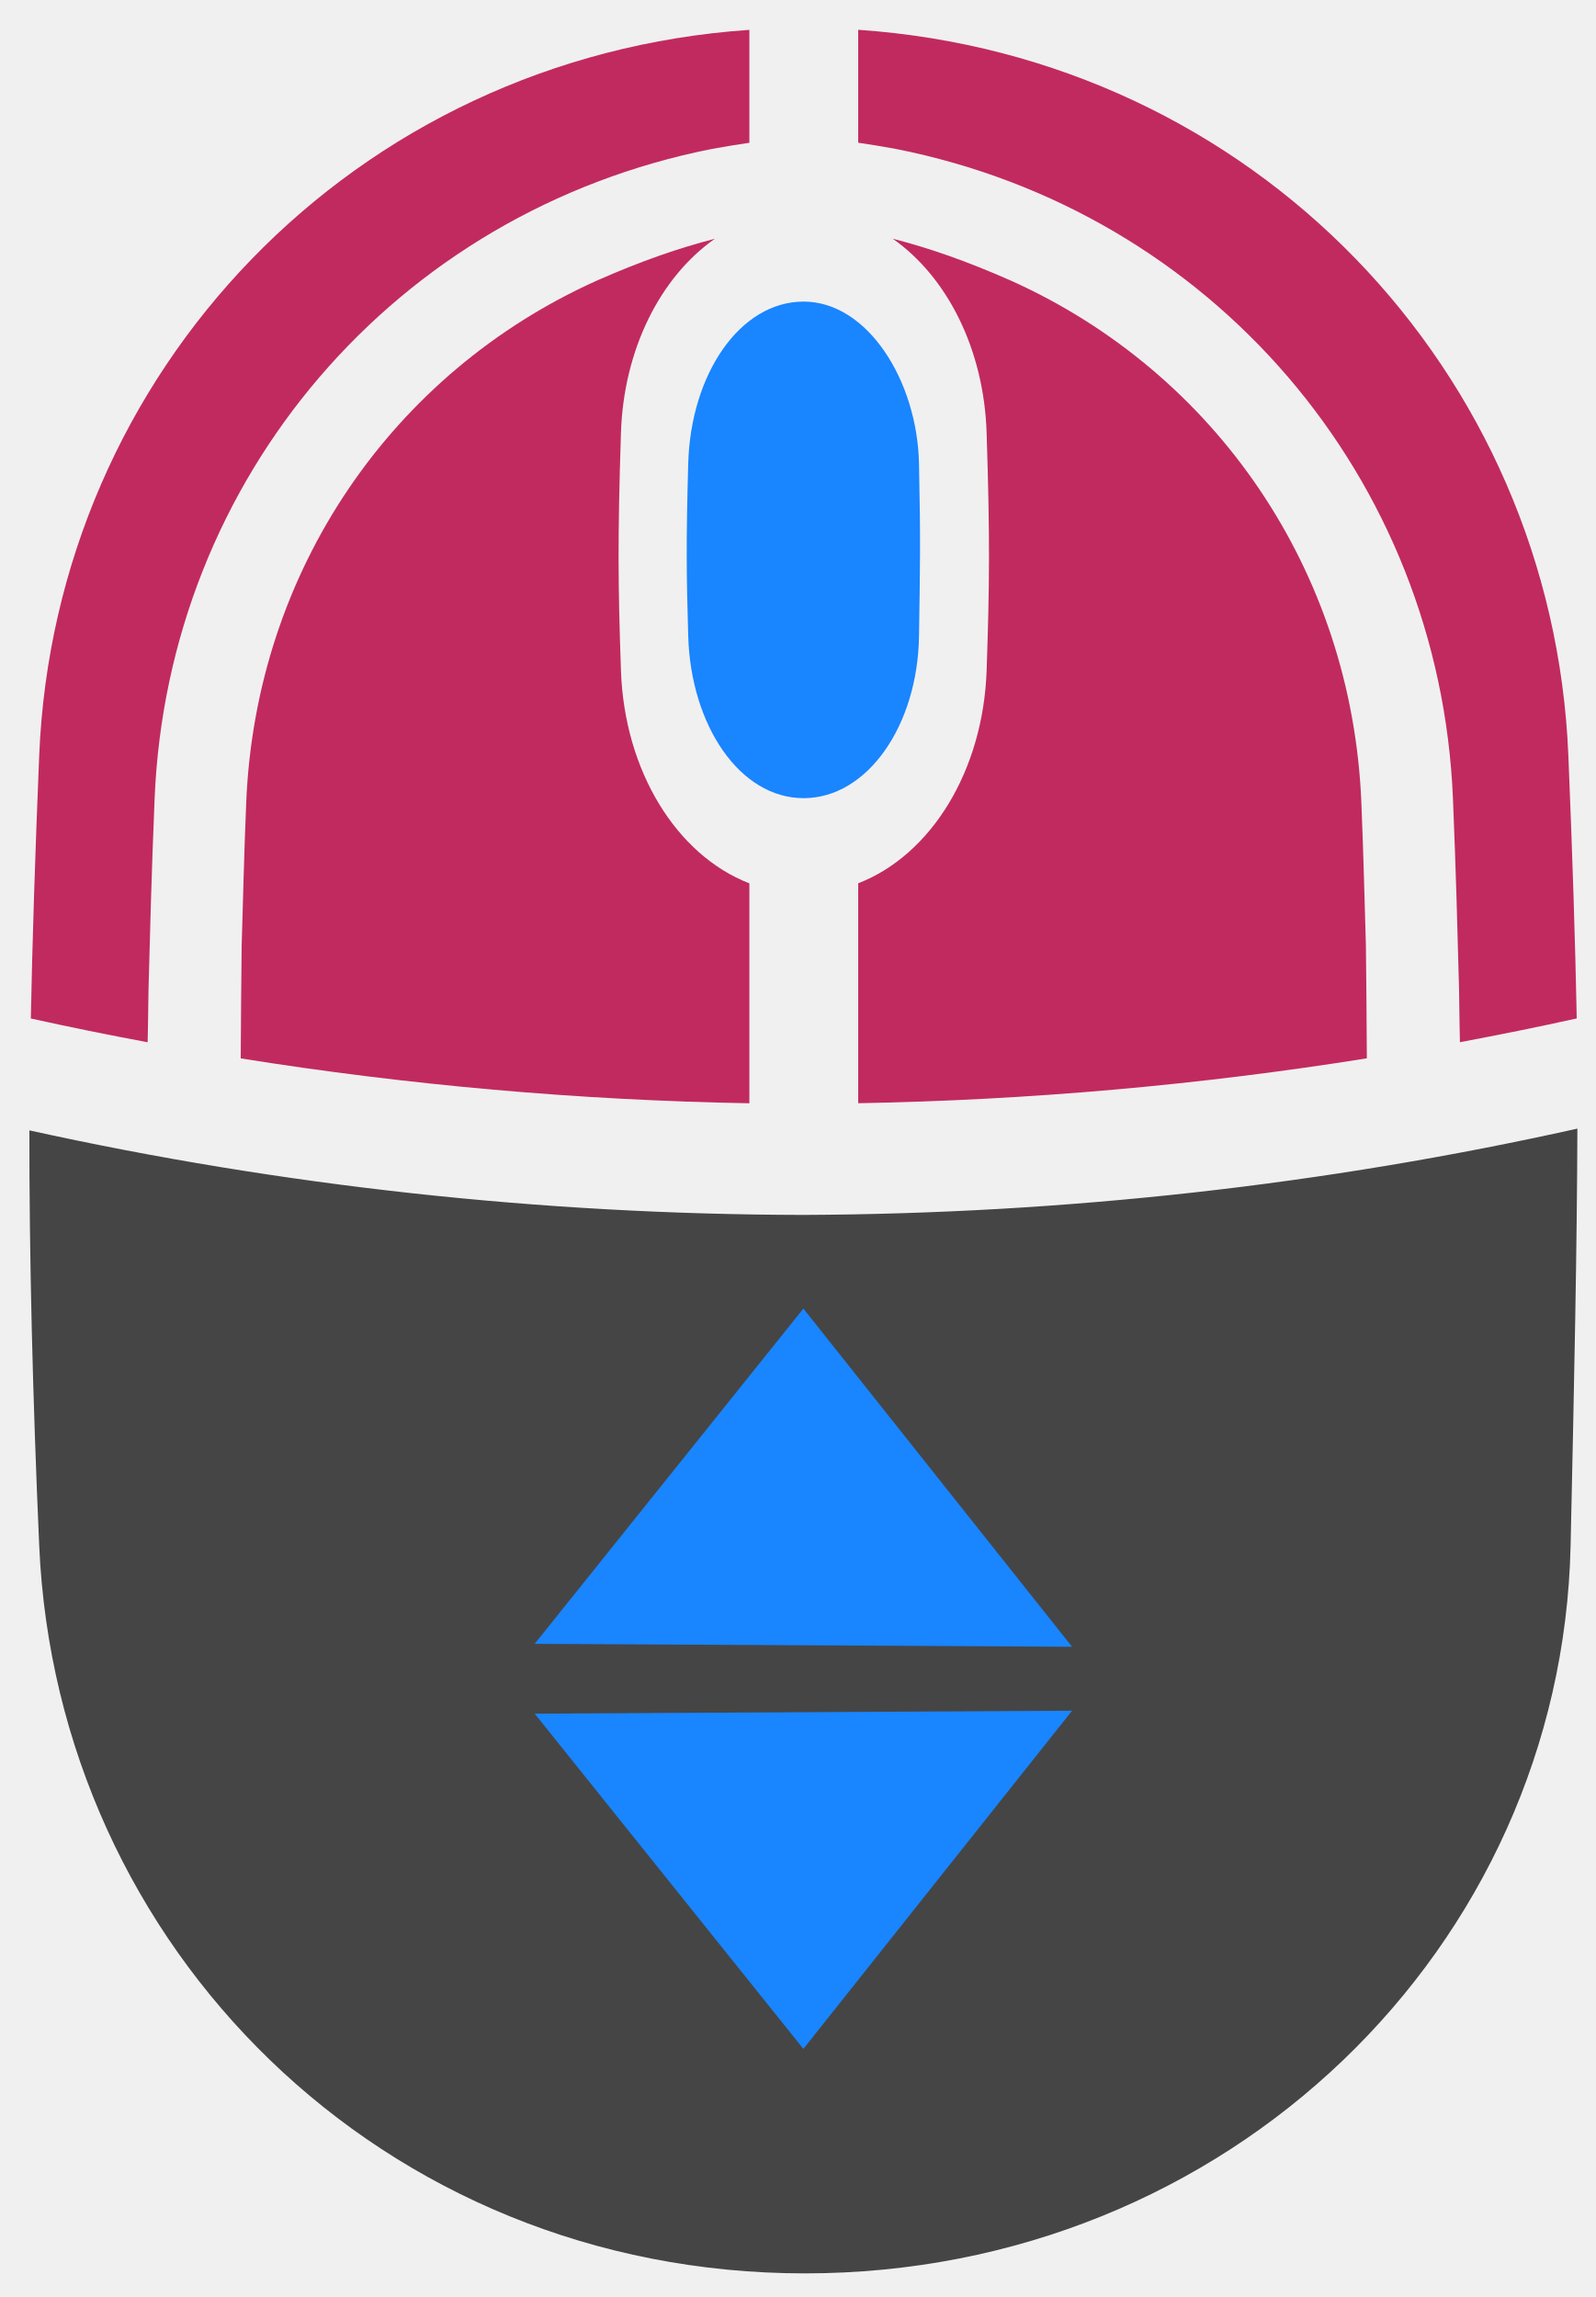
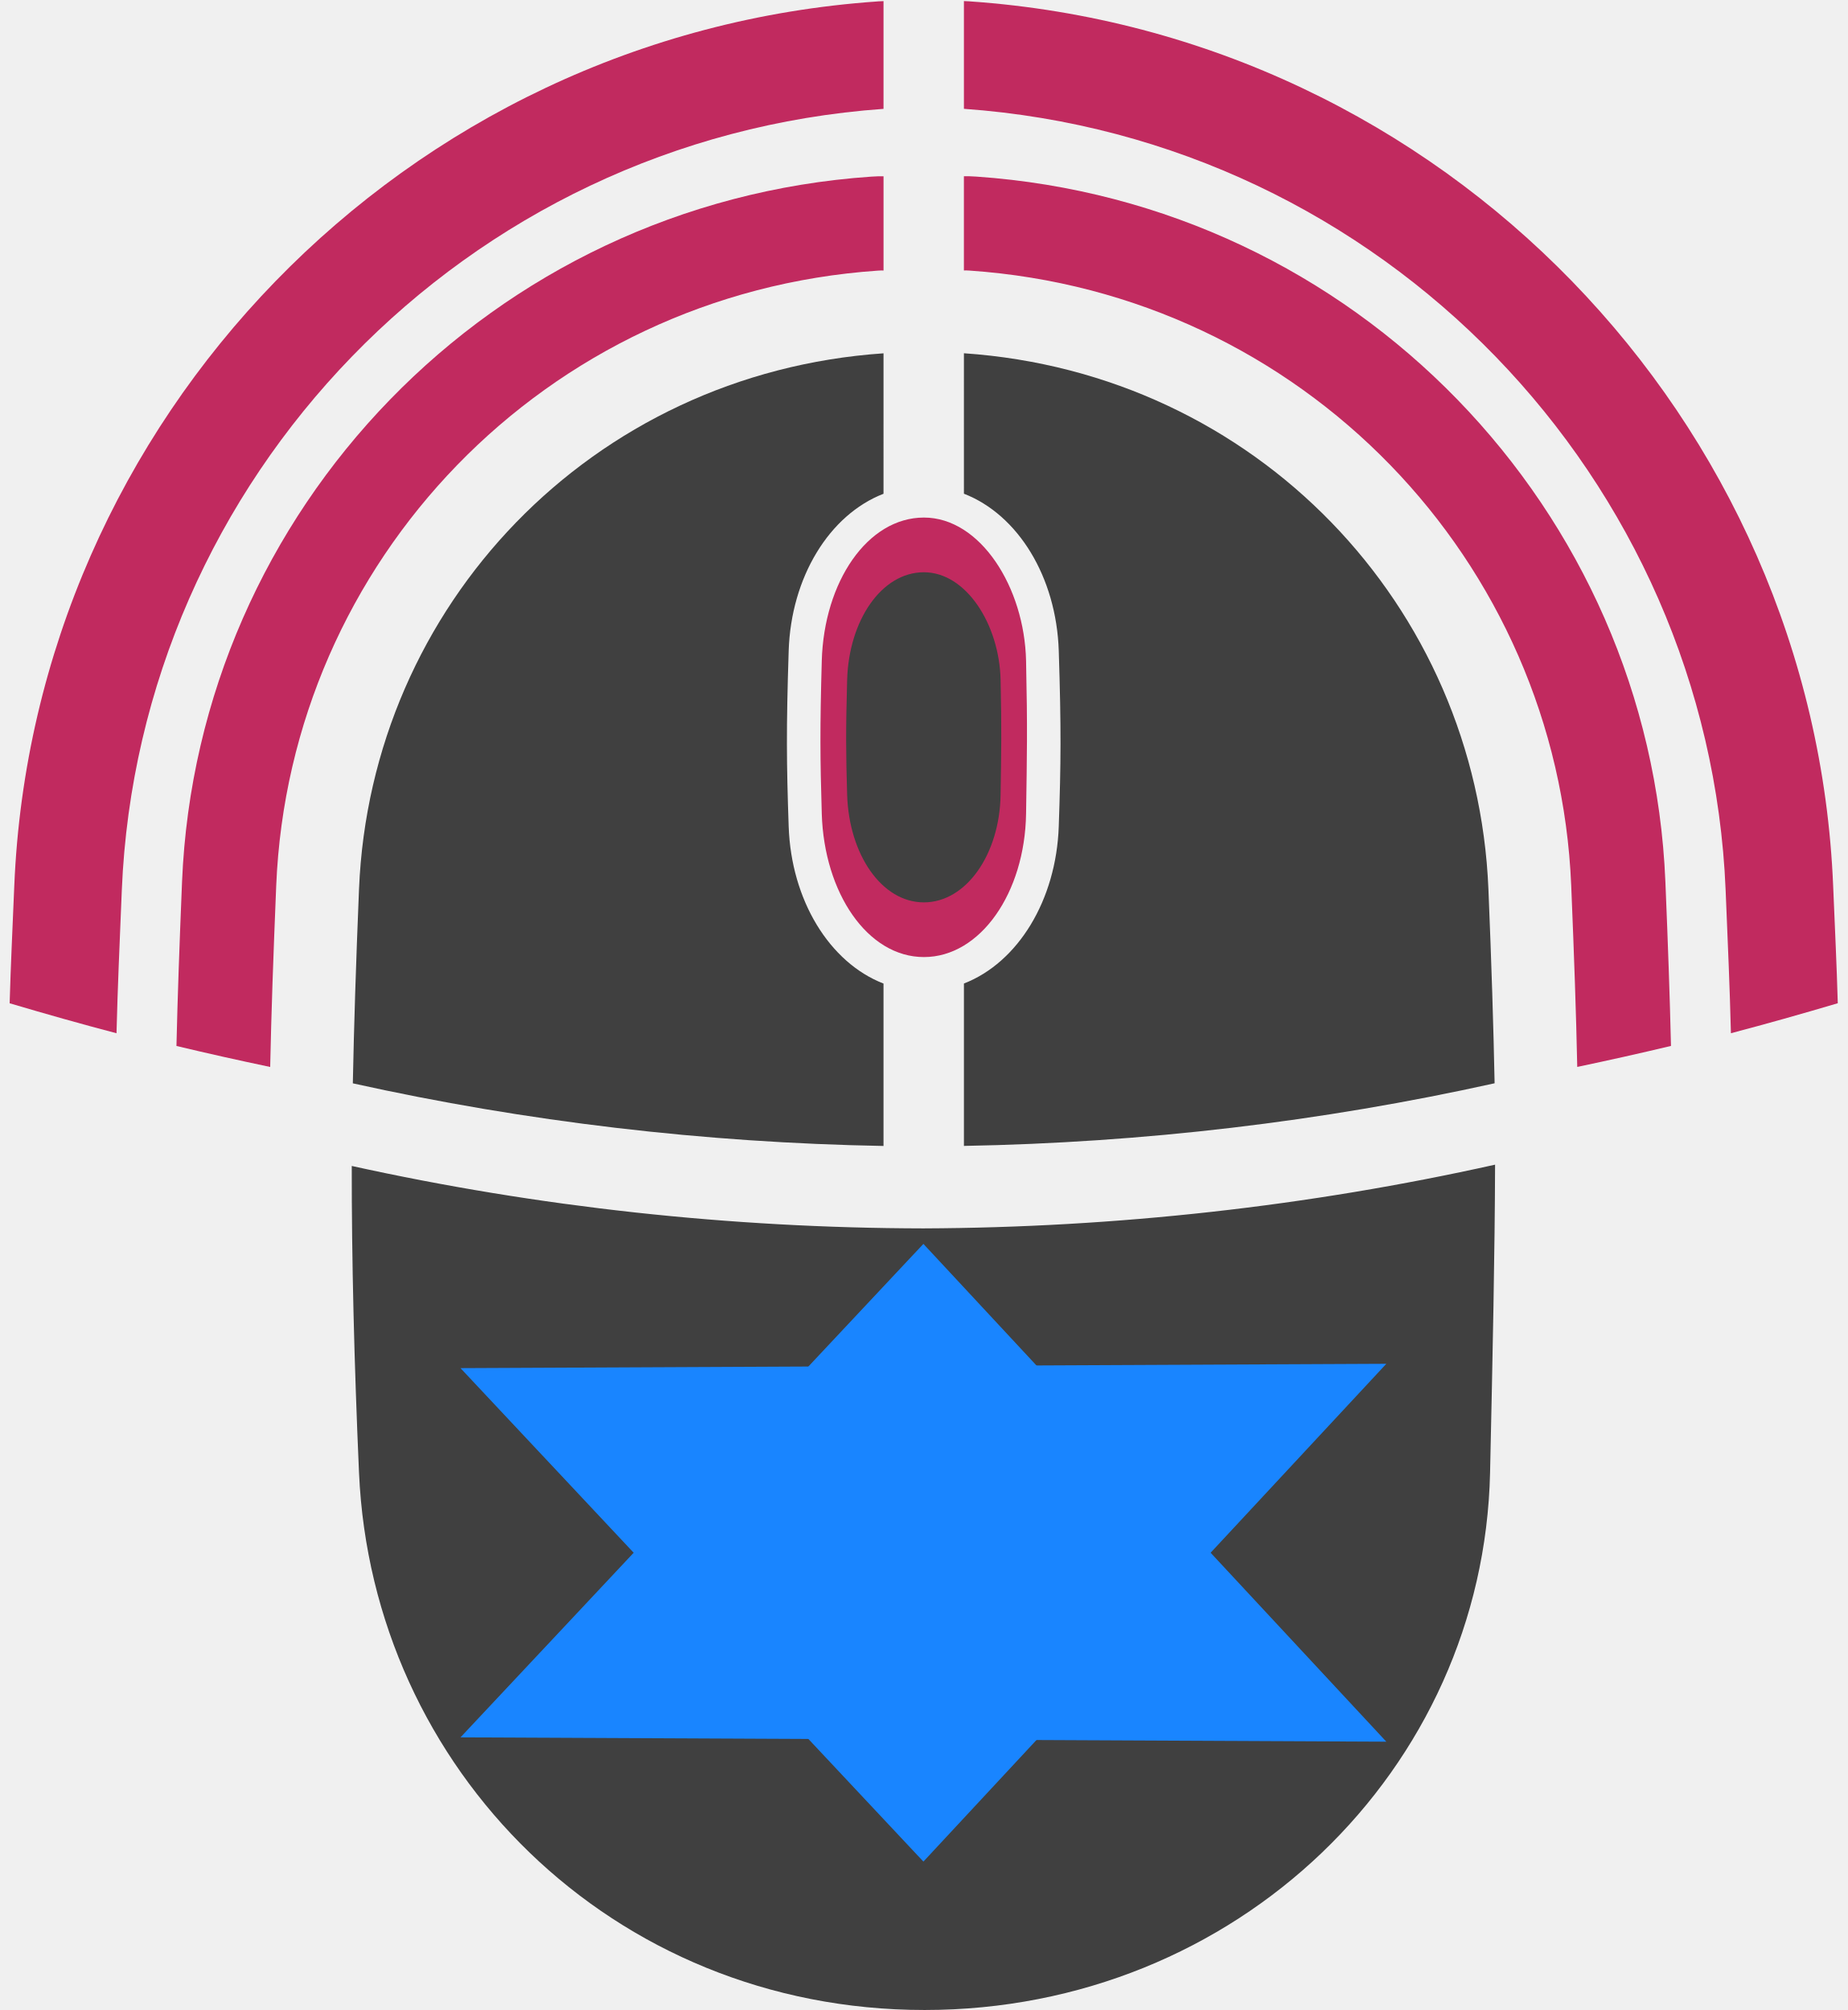
- <svg xmlns="http://www.w3.org/2000/svg" xmlns:xlink="http://www.w3.org/1999/xlink" width="50mm" height="72mm" viewBox="0 0 177.165 255.118" id="svg2" version="1.1">
+ <svg xmlns="http://www.w3.org/2000/svg" xmlns:xlink="http://www.w3.org/1999/xlink" width="68mm" height="74mm" viewBox="0 0 240.945 262.205" id="svg2" version="1.1">
  <defs id="defs4">
    <linearGradient id="erdgs-6">
      <stop id="stop4399" offset="0" style="stop-color:#808080;stop-opacity:1;" />
      <stop id="stop4401" offset="1" style="stop-color:#808080;stop-opacity:0;" />
    </linearGradient>
    <linearGradient xlink:href="#erdgs-6" id="linearGradient4395" x1="539.421" y1="373.54" x2="767.716" y2="632.139" gradientUnits="userSpaceOnUse" gradientTransform="translate(35.71429,-137.1429)" />
  </defs>
-   <g id="layer1" transform="translate(0,-797.2439)">
+   <g id="layer1" transform="translate(0,-790.1573)" style="display:inline">
+     <path id="path4393" d="m 125.715,836.24 c 38.104,2.612 66.882,32.925 68.406,69.884 0.406,9.844 0.66,17.957 0.808,25.348 -22.591,5.008 -45.829,7.751 -69.213,8.17 l 0,-21.185 c 7.057,-2.738 12.038,-10.878 12.369,-20.491 0.284,-8.27 0.326,-12.762 0,-22.913 -0.309,-9.615 -5.305,-17.755 -12.369,-20.491 z" style="opacity:1;fill:#404040;fill-opacity:1;fill-rule:evenodd;stroke:none;stroke-width:1.021px;stroke-linecap:butt;stroke-linejoin:miter;stroke-opacity:1" />
+     <path style="opacity:1;fill:#c12a5f;fill-opacity:1;fill-rule:evenodd;stroke:none;stroke-width:1.021px;stroke-linecap:butt;stroke-linejoin:miter;stroke-opacity:1" d="m 120.499,857.673 c -7.357,-3e-5 -13.034,8.378 -13.322,18.696 -0.247,8.834 -0.215,12.744 0,19.941 0.308,10.317 5.964,18.696 13.322,18.696 7.358,2e-5 13.167,-8.373 13.322,-18.696 0.119,-7.956 0.196,-10.868 0,-19.941 -0.207,-9.603 -5.965,-18.696 -13.322,-18.696 z" id="path3347-0-2" />
+     <path style="opacity:1;fill:#c12a5f;fill-opacity:1;stroke:none;stroke-opacity:1" d="m 114.551,813.153 -0.023,0.002 c -0.292,0.009 -0.585,0.023 -0.877,0.043 -0.009,5.8e-4 -0.017,9.5e-4 -0.025,0.002 -49.533,3.408 -87.885,43.521 -89.883,91.98 -0.349,8.468 -0.573,14.782 -0.73,21.424 4.067,0.973 8.143,1.881 12.225,2.74 0.152,-7.194 0.398,-14.225 0.787,-23.658 1.745,-42.314 35.04,-77.248 78.467,-80.225 0.14,-0.01 0.281,-0.017 0.422,-0.021 0.106,3.9e-4 0.212,0.002 0.318,0.006 l 0,-12.293 c -0.226,-0.001 -0.453,-0.007 -0.68,0 z" id="path4346" />
+     <path style="opacity:1;fill:#c12a5f;fill-opacity:1;stroke:none;stroke-opacity:1" d="m 115.23,0.145 c -0.075,0.004 -0.142,0.007 -0.217,0.012 -0.001,8e-5 -0.003,-8e-5 -0.004,0 -0.157,0.004 -0.314,0.011 -0.471,0.021 -0.024,0.002 -0.007,1.0312e-4 -0.033,0.002 -0.005,3.2e-4 -0.009,0.002 -0.014,0.002 -0.052,0.004 -0.072,0.006 -0.07,0.006 l 0,0.002 C 52.661,4.482 4.369,54.79 1.863,115.557 c -0.264,6.393 -0.45,9.992 -0.604,15.32 4.634,1.373 9.278,2.689 13.936,3.912 0.159,-6.243 0.37,-10.863 0.691,-18.656 C 18.098,62.502 60.592,18.083 115.23,14.201 l 0,-14.057 z" id="path4344" transform="translate(-5.340573e-5,790.1573)" />
+     <path style="opacity:1;fill:#c12a5f;fill-opacity:1;fill-rule:evenodd;stroke:none;stroke-width:1.021px;stroke-linecap:butt;stroke-linejoin:miter;stroke-opacity:1" d="m -54.954,869.623 c -38.104,2.612 -66.882,32.925 -68.406,69.885 -0.406,9.844 -0.661,17.958 -0.808,25.349 3.733,0.828 7.487,1.587 11.253,2.29 0.023,-1.273 0.05,-2.244 0.081,-4.997 a 1.703,1.703 0 0 1 0,-0.027 c 0.151,-5.698 0.293,-11.262 0.59,-18.449 1.274,-30.89 23.215,-56.55 53.677,-62.579 a 1.703,1.703 0 0 1 0.022,-0.006 c 1.263,-0.233 2.443,-0.419 3.591,-0.589 l 0,-10.877 z m -3.325,20.124 c -3.432,0.879 -7.091,2.137 -11.412,4.05 -19.645,8.843 -32.808,27.895 -33.729,50.238 -0.221,5.35 -0.299,9.262 -0.437,13.747 -0.024,2.222 -0.078,7.05 -0.093,10.918 16.144,2.578 32.533,4.03 48.997,4.325 l 0,-21.185 c -7.057,-2.738 -12.039,-10.877 -12.369,-20.49 -0.284,-8.27 -0.326,-12.762 0,-22.913 0.258,-8.021 3.784,-15.002 9.044,-18.69 z" id="path4407" />
    <path style="fill:url(#linearGradient4395);fill-opacity:1;fill-rule:evenodd;stroke:none;stroke-width:1.021px;stroke-linecap:butt;stroke-linejoin:miter;stroke-opacity:1" d="m 601.377,128.547 c -55.356,-1.8e-4 -98.065,41.588 -100.231,92.803 -1.855,43.85 -1.618,63.257 0,98.982 2.319,51.21 44.875,92.805 100.231,92.804 55.356,1.9e-4 99.065,-41.561 100.231,-92.804 0.898,-39.49 1.473,-53.945 0,-98.982 -1.56,-47.667 -44.876,-92.803 -100.231,-92.803 z" id="path3347-0" />
-     <path style="opacity:0.777;fill:#454545;fill-opacity:1;fill-rule:evenodd;stroke:none;stroke-width:1.021px;stroke-linecap:butt;stroke-linejoin:miter;stroke-opacity:1" d="m 190.85,771.053 0,21.177 c 8.219,3.327 14.085,13.225 14.342,23.582 0.298,12.021 0.182,15.878 0,26.418 -0.192,11.137 -6.101,20.551 -14.342,23.666 l 0,24.29 c 26.978,-0.383 53.801,-3.449 79.892,-9.131 -0.101,-8.313 -0.305,-17.587 -0.683,-29.418 -1.268,-39.766 -35.066,-77.5 -79.209,-80.584 z" id="path4409" />
-     <path style="fill:#c12a5f;fill-opacity:1;fill-rule:evenodd;stroke:none;stroke-width:1.021px;stroke-linecap:butt;stroke-linejoin:miter;stroke-opacity:1;opacity:1" d="M 83.227 3.316 C 39.293 6.328 6.112 41.278 4.355 83.893 C 3.887 95.243 3.594 104.598 3.424 113.119 C 7.728 114.073 12.056 114.948 16.398 115.76 C 16.425 114.292 16.456 113.172 16.492 109.998 A 1.964 1.964 0 0 1 16.492 109.967 C 16.666 103.397 16.83 96.982 17.172 88.695 C 18.64 53.079 43.939 23.494 79.061 16.543 A 1.964 1.964 0 0 1 79.086 16.537 C 80.542 16.268 81.903 16.054 83.227 15.857 L 83.227 3.316 z M 79.393 26.52 C 75.436 27.533 71.217 28.984 66.234 31.189 C 43.585 41.385 28.408 63.352 27.346 89.113 C 27.091 95.281 27 99.792 26.842 104.963 C 26.814 107.525 26.752 113.091 26.734 117.551 C 45.348 120.523 64.245 122.197 83.227 122.537 L 83.227 98.111 C 75.09 94.955 69.346 85.57 68.965 74.486 C 68.637 64.951 68.589 59.772 68.965 48.068 C 69.262 38.82 73.327 30.771 79.393 26.52 z " transform="translate(-7.62939e-6,797.2439)" id="path4407" />
-     <path style="fill:#454545;fill-opacity:1;fill-rule:evenodd;stroke:none;stroke-width:1.021px;stroke-linecap:butt;stroke-linejoin:miter;stroke-opacity:1;opacity:1" d="m 175.188,922.594 c -28.033,6.25 -56.928,9.472 -85.963,9.585 -29.024,-0.05 -57.918,-3.206 -85.961,-9.389 -0.022,13.818 0.363,29.637 1.092,46.152 1.967,44.584 38.074,80.796 85.04,80.796 46.966,10e-5 84.049,-36.182 85.038,-80.796 0.399,-18.012 0.716,-33.338 0.754,-46.348 z" id="path3347" />
-     <path style="opacity:1;fill:#1985ff;fill-opacity:1;fill-rule:evenodd;stroke:none;stroke-width:1.021px;stroke-linecap:butt;stroke-linejoin:miter;stroke-opacity:1" d="m 89.251,830.741 c -7.077,-2e-5 -12.538,8.059 -12.815,17.984 -0.237,8.498 -0.207,12.259 0,19.182 0.296,9.924 5.737,17.985 12.815,17.985 7.077,3e-5 12.666,-8.054 12.815,-17.985 0.115,-7.653 0.188,-10.454 0,-19.182 -0.199,-9.238 -5.738,-17.985 -12.815,-17.984 z" id="path3347-0-2" />
-     <g transform="translate(411.4104,139.3265)" id="g4342-4">
-       <path id="path3347-7" d="m 173.654,234.41 0,25.973 c 9.688,4.08 16.601,16.22 16.904,28.922 0.352,14.743 0.214,19.473 0,32.4 -0.227,13.659 -7.191,25.204 -16.904,29.025 l 0,29.791 c 31.797,-0.47 63.413,-4.23 94.164,-11.199 -0.119,-10.196 -0.36,-21.57 -0.805,-36.08 -1.494,-48.771 -41.33,-95.049 -93.359,-98.832 z m -14.143,0.01 c -51.783,3.694 -90.89,46.558 -92.961,98.822 -0.552,13.921 -0.897,25.393 -1.098,35.844 30.7,7.081 62.28,10.96 94.059,11.553 l 0,-29.957 c -9.59,-3.871 -16.36,-15.383 -16.809,-28.977 -0.386,-11.694 -0.443,-18.046 0,-32.4 0.42,-13.597 7.209,-25.107 16.809,-28.977 z m 108.391,149.668 c -33.041,7.665 -67.098,11.617 -101.32,11.756 -34.209,-0.061 -68.266,-3.932 -101.318,-11.516 -0.026,16.947 0.428,36.348 1.287,56.604 2.319,54.68 44.876,99.092 100.232,99.092 55.356,2e-4 99.065,-44.376 100.23,-99.092 0.471,-22.09 0.844,-40.888 0.889,-56.844 z" style="fill:#454545;fill-opacity:1;fill-rule:evenodd;stroke:none;stroke-width:1.021px;stroke-linecap:butt;stroke-linejoin:miter;stroke-opacity:1" />
-       <path id="path3347-0-2-4" d="m 166.61,274.808 c -7.51,-3e-5 -13.304,8.899 -13.598,19.857 -0.252,9.383 -0.219,13.535 0,21.18 0.315,10.958 6.088,19.858 13.598,19.858 7.51,4e-5 13.44,-8.893 13.598,-19.858 0.122,-8.45 0.2,-11.543 0,-21.18 -0.212,-10.2 -6.088,-19.857 -13.598,-19.857 z" style="fill:#454545;fill-opacity:1;fill-rule:evenodd;stroke:none;stroke-width:1.021px;stroke-linecap:butt;stroke-linejoin:miter;stroke-opacity:1" />
+     <path style="opacity:0.777;fill:#454545;fill-opacity:1;fill-rule:evenodd;stroke:none;stroke-width:1.021px;stroke-linecap:butt;stroke-linejoin:miter;stroke-opacity:1" d="m 304.956,690.627 0,18.367 c 7.129,2.885 12.216,11.47 12.439,20.453 0.259,10.426 0.158,13.771 0,22.913 -0.167,9.659 -5.292,17.824 -12.439,20.526 l 0,21.067 c 23.398,-0.332 46.663,-2.991 69.291,-7.92 -0.088,-7.21 -0.265,-15.253 -0.592,-25.515 -1.1,-34.49 -30.413,-67.216 -68.699,-69.891 z" id="path4409" />
+     <path style="opacity:1;fill:#404040;fill-opacity:1;fill-rule:evenodd;stroke:none;stroke-width:1.021px;stroke-linecap:butt;stroke-linejoin:miter;stroke-opacity:1" d="m 194.99,942.088 c -24.313,5.421 -49.374,8.215 -74.557,8.313 -25.173,-0.043 -50.234,-2.78 -74.556,-8.144 -0.019,11.984 0.315,25.704 0.947,40.029 1.706,38.668 33.022,70.075 73.757,70.075 40.734,10e-5 72.897,-31.382 73.755,-70.075 0.346,-15.622 0.621,-28.915 0.654,-40.198 z" id="path3347" />
+     <g id="g4466">
+       <path id="path3347-7" d="m 309.065,333.737 0,25.973 c 9.688,4.08 16.601,16.22 16.904,28.922 0.352,14.743 0.214,19.473 0,32.4 -0.227,13.659 -7.191,25.204 -16.904,29.025 l 0,29.791 c 31.797,-0.47 63.413,-4.23 94.164,-11.199 -0.119,-10.196 -0.36,-21.57 -0.805,-36.08 -1.494,-48.771 -41.33,-95.049 -93.359,-98.832 z m -14.143,0.01 c -51.783,3.694 -90.89,46.558 -92.961,98.822 -0.552,13.921 -0.897,25.393 -1.098,35.844 30.7,7.081 62.28,10.96 94.059,11.553 l 0,-29.957 c -9.59,-3.871 -16.36,-15.383 -16.809,-28.977 -0.386,-11.694 -0.443,-18.046 0,-32.4 0.42,-13.597 7.209,-25.107 16.809,-28.977 z m 108.391,149.668 c -33.041,7.665 -67.098,11.617 -101.32,11.756 -34.209,-0.061 -68.266,-3.932 -101.318,-11.516 -0.026,16.947 0.428,36.348 1.287,56.604 2.319,54.68 44.876,99.092 100.232,99.092 55.356,2e-4 99.065,-44.376 100.23,-99.092 0.471,-22.09 0.844,-40.888 0.889,-56.844 z" style="fill:#454545;fill-opacity:1;fill-rule:evenodd;stroke:none;stroke-width:1.021px;stroke-linecap:butt;stroke-linejoin:miter;stroke-opacity:1" />
+       <path id="path3347-0-2-4" d="m 302.02,374.134 c -7.51,-3e-5 -13.304,8.899 -13.598,19.857 -0.252,9.383 -0.219,13.535 0,21.18 0.315,10.958 6.088,19.858 13.598,19.858 7.51,4e-5 13.44,-8.893 13.598,-19.858 0.122,-8.45 0.2,-11.543 0,-21.18 -0.212,-10.2 -6.088,-19.857 -13.598,-19.857 z" style="fill:#454545;fill-opacity:1;fill-rule:evenodd;stroke:none;stroke-width:1.021px;stroke-linecap:butt;stroke-linejoin:miter;stroke-opacity:1" />
    </g>
-     <path style="opacity:1;fill:#528fb4;fill-opacity:1;fill-rule:evenodd;stroke:none;stroke-width:1.021px;stroke-linecap:butt;stroke-linejoin:miter;stroke-opacity:1" d="m 294.482,838.133 c -6.372,-2e-5 -11.288,7.256 -11.537,16.191 -0.214,7.65 -0.186,11.036 0,17.269 0.267,8.934 5.165,16.191 11.537,16.191 6.372,3e-5 11.403,-7.251 11.537,-16.191 0.103,-6.89 0.17,-9.412 0,-17.269 -0.18,-8.316 -5.165,-16.191 -11.537,-16.191 z" id="path3347-0-2-7" />
-     <path style="opacity:1;fill:#008080;fill-opacity:1;fill-rule:evenodd;stroke:none;stroke-width:1.021px;stroke-linecap:butt;stroke-linejoin:miter;stroke-opacity:1" d="m -71.363,818.199 c -40.241,4.596 -70.098,37.128 -71.73,76.721 -0.419,10.168 -0.659,18.372 -0.834,26.156 23.73,5.073 48.061,7.955 72.564,8.615 l 0,-18.502 c -8.493,-4.509 -13.871,-14.445 -14.258,-25.699 -0.329,-9.568 -0.379,-14.909 -0.002,-26.656 0.362,-11.264 5.758,-21.204 14.26,-25.711 l 0,-14.924 z m -2.5,2.928 0,10.633 c -8.64,5.3 -13.891,15.573 -14.258,26.994 -0.378,11.779 -0.328,17.232 0.002,26.822 0.392,11.407 5.624,21.675 14.256,26.977 l 0,14.512 c -22.783,-0.76 -45.396,-3.446 -67.498,-8.047 0.171,-7.214 0.381,-14.665 0.766,-23.994 1.545,-37.468 29.108,-68.28 66.732,-73.896 z" id="path4661" />
-     <ellipse style="opacity:1;fill:#ffffff;fill-opacity:1;stroke:none" id="path4685" cx="303.081" cy="865.559" rx="7.238" ry="7.221" />
-     <ellipse style="opacity:1;fill:#ffffff;fill-opacity:1;stroke:none" id="path4685-6" cx="284.591" cy="866.043" rx="7.238" ry="7.146" />
-     <path style="opacity:1;fill:#c12a5f;fill-opacity:1;fill-rule:evenodd;stroke:none;stroke-width:1.021px;stroke-linecap:butt;stroke-linejoin:miter;stroke-opacity:1" d="m -17.954,708.92 c -43.934,3.012 -77.114,37.962 -78.871,80.576 -0.468,11.35 -0.761,20.705 -0.931,29.226 26.047,5.774 52.84,8.937 79.802,9.42 l 0,-24.426 c -8.136,-3.156 -13.88,-12.542 -14.261,-23.626 -0.328,-9.535 -0.376,-14.714 0,-26.418 0.356,-11.086 6.116,-20.471 14.261,-23.626 z" id="path4407-0" />
-     <path style="opacity:1;fill:#c12a5f;fill-opacity:1;fill-rule:evenodd;stroke:none;stroke-width:1.021px;stroke-linecap:butt;stroke-linejoin:miter;stroke-opacity:1" d="m 95.314,800.553 c 43.934,3.012 77.114,37.962 78.871,80.576 0.468,11.35 0.762,20.706 0.932,29.227 -4.305,0.954 -8.632,1.829 -12.975,2.641 -0.027,-1.468 -0.058,-2.588 -0.094,-5.762 a 1.964,1.964 0 0 0 0,-0.031 c -0.174,-6.57 -0.338,-12.985 -0.68,-21.271 -1.468,-35.616 -26.767,-65.201 -61.889,-72.152 a 1.964,1.964 0 0 0 -0.025,-0.006 c -1.456,-0.269 -2.817,-0.483 -4.141,-0.68 l 0,-12.541 z m 3.834,23.203 c 3.957,1.014 8.176,2.464 13.158,4.67 22.65,10.196 37.827,32.162 38.889,57.924 0.254,6.168 0.345,10.679 0.504,15.85 0.028,2.562 0.09,8.128 0.107,12.588 -18.613,2.973 -37.51,4.646 -56.492,4.986 l 0,-24.426 c 8.136,-3.156 13.881,-12.541 14.262,-23.625 0.328,-9.535 0.376,-14.714 0,-26.418 -0.297,-9.248 -4.363,-17.297 -10.428,-21.549 z" id="path4407-05" />
-     <path style="fill:#1985ff;fill-opacity:1;fill-rule:evenodd;stroke:none;stroke-width:1px;stroke-linecap:butt;stroke-linejoin:miter;stroke-opacity:1;opacity:1" d="M 59.382,987.571 119.069,987.244 89.225,1024.806 Z" id="path4163" />
-     <path style="fill:#1985ff;fill-opacity:1;fill-rule:evenodd;stroke:none;stroke-width:1px;stroke-linecap:butt;stroke-linejoin:miter;stroke-opacity:1;opacity:1" d="m 59.382,979.816 59.686,0.327 -29.843,-37.562 z" id="path4163-3" />
+     <path style="opacity:1;fill:#528fb4;fill-opacity:1;fill-rule:evenodd;stroke:none;stroke-width:1.021px;stroke-linecap:butt;stroke-linejoin:miter;stroke-opacity:1" d="m 303.51,862.381 c -5.526,-10e-6 -9.79,6.293 -10.006,14.043 -0.185,6.635 -0.161,9.572 0,14.978 0.231,7.749 4.48,14.043 10.006,14.043 5.526,10e-6 9.89,-6.289 10.006,-14.043 0.09,-5.976 0.147,-8.163 0,-14.978 -0.156,-7.213 -4.48,-14.043 -10.006,-14.043 z" id="path3347-0-2-7" />
+     <path style="opacity:1;fill:#c12a5f;fill-opacity:1;fill-rule:evenodd;stroke:none;stroke-width:1.021px;stroke-linecap:butt;stroke-linejoin:miter;stroke-opacity:1" d="m -36.731,754.578 c -38.104,2.612 -66.882,32.925 -68.406,69.884 -0.406,9.844 -0.66,17.957 -0.808,25.348 22.591,5.008 45.829,7.751 69.213,8.17 l 0,-21.185 c -7.057,-2.738 -12.038,-10.878 -12.369,-20.491 -0.284,-8.27 -0.326,-12.762 0,-22.913 0.309,-9.615 5.305,-17.755 12.369,-20.491 z" id="path4407-0" />
+     <path style="opacity:1;fill:#c12a5f;fill-opacity:1;fill-rule:evenodd;stroke:none;stroke-width:1.021px;stroke-linecap:butt;stroke-linejoin:miter;stroke-opacity:1" d="m 202.714,670.74 c 38.104,2.612 66.882,32.925 68.406,69.885 0.406,9.844 0.661,17.958 0.808,25.349 -3.733,0.828 -7.487,1.587 -11.253,2.29 -0.023,-1.273 -0.05,-2.244 -0.081,-4.997 a 1.703,1.703 0 0 0 0,-0.027 c -0.151,-5.698 -0.293,-11.262 -0.59,-18.449 -1.274,-30.89 -23.215,-56.55 -53.677,-62.579 a 1.703,1.703 0 0 0 -0.022,-0.006 c -1.263,-0.233 -2.443,-0.419 -3.591,-0.59 l 0,-10.877 z m 3.325,20.124 c 3.432,0.879 7.091,2.137 11.412,4.05 19.645,8.843 32.807,27.895 33.729,50.238 0.221,5.35 0.299,9.262 0.437,13.747 0.024,2.222 0.078,7.05 0.093,10.918 -16.144,2.578 -32.533,4.03 -48.996,4.325 l 0,-21.185 c 7.057,-2.738 12.039,-10.877 12.369,-20.49 0.284,-8.27 0.326,-12.762 0,-22.913 -0.258,-8.021 -3.784,-15.002 -9.044,-18.69 z" id="path4407-05" />
+     <path style="opacity:1;fill:#1985ff;fill-opacity:1;fill-rule:evenodd;stroke:none;stroke-width:1px;stroke-linecap:butt;stroke-linejoin:miter;stroke-opacity:1" d="m 60.059,1016.795 120.747,0.565 -60.374,-64.937 z" id="path4163-3" />
+     <g id="g4261-9" transform="translate(294.8821,166.4999)">
+       <path d="m 100.867,12.285 a 12.293,12.293 0 0 0 -0.023,0.002 c -0.292,0.009 -0.585,0.023 -0.877,0.043 -0.009,5.86e-4 -0.017,0.001 -0.025,0.002 -49.533,3.408 -87.885,43.521 -89.883,91.98 -0.411,9.967 -0.673,18.252 -0.824,25.838 a 12.293,12.293 0 0 0 0,0.002 c -0.21,10.567 7.777,20.725 18.096,23.014 a 12.293,12.293 0 0 0 0.002,0 c 24.12,5.347 48.887,8.265 73.801,8.711 a 12.293,12.293 0 0 0 0.002,0 c 12.231,0.218 23.512,-10.863 23.514,-23.096 a 12.293,12.293 0 0 0 0,-0.002 l 0,-21.184 a 12.293,12.293 0 0 0 0,-0.002 c -9.6e-4,-8.277 -4.927,-16.281 -12.141,-20.273 -0.1,-0.248 -0.22,-0.412 -0.24,-1.01 -0.277,-8.075 -0.317,-11.496 0,-21.377 0.018,-0.568 0.131,-0.711 0.225,-0.949 7.222,-3.99 12.155,-12 12.156,-20.283 a 12.293,12.293 0 0 0 0,-0.002 l 0,-18.32 C 124.648,23.056 113.185,11.924 100.867,12.285 Z M 84.723,51.43 c -4.899,6.133 -7.565,14.101 -7.83,22.367 -0.331,10.301 -0.288,15.347 0,23.729 0.361,10.505 4.558,20.548 12.363,26.906 l 0,1.523 c -14.928,-0.818 -29.735,-2.636 -44.307,-5.4 0.142,-4.752 0.235,-9.022 0.473,-14.785 1.025,-24.855 16.562,-45.918 39.301,-54.34 z m 27.887,22.053 c 0.032,-0.054 0.194,0.068 -0.088,0.371 0.034,-0.076 0.072,-0.344 0.088,-0.371 z m -0.072,23.967 c 0.286,0.306 0.124,0.428 0.088,0.367 -0.017,-0.028 -0.055,-0.293 -0.088,-0.367 z" id="path4236-4-7" style="opacity:1;fill:#a02c2c;fill-opacity:1;fill-rule:evenodd;stroke:none;stroke-width:1.021px;stroke-linecap:butt;stroke-linejoin:miter;stroke-opacity:1" transform="translate(-15.43945,776.7837)" />
+       <path d="m 101.229,24.572 a 10.812,10.812 0 0 0 -0.422,0.021 c -43.427,2.977 -76.722,37.911 -78.467,80.225 -0.408,9.902 -0.667,18.097 -0.816,25.578 a 10.812,10.812 0 0 0 8.469,10.77 c 23.307,5.166 47.261,7.99 71.361,8.422 a 10.812,10.812 0 0 0 11.004,-10.809 l 0,-21.184 a 10.812,10.812 0 0 0 -6.9,-10.078 c -1.918,-0.744 -5.265,-4.691 -5.475,-10.785 -0.281,-8.172 -0.322,-12.174 0,-22.193 0.195,-6.072 3.538,-10.012 5.469,-10.76 a 10.812,10.812 0 0 0 6.906,-10.08 l 0,-18.32 a 10.812,10.812 0 0 0 -11.129,-10.807 z m 0.318,10.807 0,18.322 c -7.064,2.736 -12.06,10.875 -12.369,20.49 -0.326,10.151 -0.284,14.642 0,22.912 0.33,9.613 5.313,17.755 12.369,20.492 l 0,21.186 c -23.384,-0.419 -46.624,-3.162 -69.215,-8.17 0.147,-7.39 0.403,-15.503 0.809,-25.348 1.524,-36.96 30.302,-67.273 68.406,-69.885 z" id="path4217-4-3" style="opacity:1;fill:#ff5555;fill-opacity:1;fill-rule:evenodd;stroke:none;stroke-width:1.021px;stroke-linecap:butt;stroke-linejoin:miter;stroke-opacity:1" transform="translate(-15.43945,776.7837)" />
+     </g>
+     <path style="opacity:1;fill:#d35f5f;fill-opacity:1;fill-rule:evenodd;stroke:none;stroke-width:1.021px;stroke-linecap:butt;stroke-linejoin:miter;stroke-opacity:1" id="path4294-8" d="m 100.15,-12.162 c -0.197,0.008 -0.079,0.001 -0.193,0.008 -0.364,0.012 -0.775,0.037 -1.188,0.061 -0.001,7.8e-5 -0.003,-7.9e-5 -0.004,0 a 11.543,11.543 0 0 0 -0.471,0.021 c -0.024,0.002 -0.007,1.94e-4 -0.033,0.002 -0.005,3.19e-4 -0.009,0.002 -0.014,0.002 -0.052,0.004 -0.072,0.006 -0.07,0.006 0,10e-7 0,0.002 0,0.002 -61.761,4.293 -110.053,54.6 -112.559,115.367 -0.416,10.098 -0.682,18.562 -0.838,26.355 a 11.543,11.543 0 0 0 0,0.006 c -0.448,22.598 15.185,42.481 37.254,47.375 a 11.543,11.543 0 0 0 0.129,0.021 l -0.057,-0.006 c 25.716,5.696 52.079,8.798 78.588,9.273 a 11.543,11.543 0 0 0 0.004,0 c 26.456,0.471 48.405,-21.085 48.408,-47.547 a 11.543,11.543 0 0 0 0,-0.002 l 0,-0.004 0,-0.002 0,-21.18 0,-0.002 0,-0.004 a 11.543,11.543 0 0 0 0,-0.002 c -0.001,-12.11 -4.695,-23.301 -12.393,-31.773 -3e-5,-0.114 0.002,-0.219 0.002,-0.334 7.698,-8.474 12.389,-19.669 12.391,-31.777 a 11.543,11.543 0 0 0 0,-0.002 l 0,-0.004 0,-0.002 0,-18.318 c -8.4e-4,-26.672 -22.295,-48.324 -48.957,-47.541 z m 10.596,108.77 c 0.059,0.085 0.149,0.249 0.258,0.66 -0.158,-0.443 -0.203,-0.537 -0.258,-0.66 z m 0.271,0.771 c 0.091,0.378 0.185,0.825 0.25,2.211 0.036,0.765 0.125,1.84 -0.479,3.832 -0.604,1.992 -2.662,5.551 -6.369,7.188 -3.707,1.636 -6.969,0.88 -8.604,0.281 -1.634,-0.598 -2.353,-1.16 -2.889,-1.559 -0.632,-0.47 -0.685,-0.588 -0.908,-0.816 l -2.963,-4.887 21.961,-6.25 z m -22.133,6.299 c 0.046,0.194 0.046,0.214 0.102,0.426 -0.596,-2.292 -0.656,-2.905 -0.105,-0.424 l 0.004,-0.002 z m 2.326,4.072 c -0.001,-0.001 0.357,0.346 0.301,0.309 -0.018,-0.02 -0.106,-0.093 -0.123,-0.111 -0.105,-0.114 -0.174,-0.193 -0.178,-0.197 z" transform="translate(525.2412,834.4765)" />
+     <path style="opacity:1;fill:#784421;fill-opacity:1;fill-rule:evenodd;stroke:none;stroke-width:1.021px;stroke-linecap:butt;stroke-linejoin:miter;stroke-opacity:1" id="path4290-9" d="m 100.561,1.863 a 10.426,10.426 0 0 0 -0.229,0.014 c -0.345,0.012 -0.702,0.026 -1.088,0.053 -0.038,0.003 -0.121,0.009 -0.018,0.002 C 44.473,5.699 1.857,50.174 -0.357,103.883 c -0.413,10.023 -0.679,18.386 -0.832,26.061 a 10.426,10.426 0 0 0 0,0.002 c -0.316,15.95 10.686,29.944 26.262,33.398 a 10.426,10.426 0 0 0 0.004,0 10.426,10.426 0 0 0 0.027,0.006 c 24.801,5.496 50.247,8.493 75.842,8.951 a 10.426,10.426 0 0 0 0.004,0 c 18.638,0.332 34.123,-14.876 34.125,-33.518 a 10.426,10.426 0 0 0 0,-0.002 c 0,0 0,-0.002 0,-0.002 l 0,-21.184 c 0,0 0,-0.002 0,-0.002 a 10.426,10.426 0 0 0 0,-0.002 c -0.001,-10.257 -4.76,-19.569 -12.387,-25.828 -0.103,-3.802 -0.103,-7.826 0,-12.23 7.628,-6.259 12.385,-15.573 12.387,-25.83 a 10.426,10.426 0 0 0 0,-0.002 c 0,0 0,-0.002 0,-0.002 l 0,-18.32 C 135.074,16.591 119.341,1.312 100.561,1.863 Z M 66.404,77.273 c -0.193,7.807 -0.18,13.37 0.068,20.609 0.186,5.411 1.24,10.793 3.102,15.873 -4.666,-0.55 -9.285,-1.329 -13.912,-2.078 0.058,-1.815 0.089,-3.363 0.176,-5.479 0.453,-10.979 4.31,-20.912 10.566,-28.926 z m 35.807,22.354 c -0.006,-0.148 0.133,0.035 0.145,0.051 a 10.426,10.426 0 0 0 0.023,0.082 c 0.005,0.029 0.005,0.038 0.037,0.186 0.022,0.103 0.05,0.244 0.131,0.545 -0.079,-0.223 -0.334,-0.8 -0.336,-0.863 z" transform="translate(525.2412,834.4765)" />
+     <path style="opacity:1;fill:#a02c2c;fill-opacity:1;fill-rule:evenodd;stroke:none;stroke-width:1.021px;stroke-linecap:butt;stroke-linejoin:miter;stroke-opacity:1" d="m 625.548,847.222 a 12.293,12.293 0 0 0 -0.023,0.002 c -0.292,0.009 -0.585,0.023 -0.877,0.043 -0.009,5.9e-4 -0.017,10e-4 -0.025,0.002 -49.533,3.408 -87.885,43.521 -89.883,91.98 -0.411,9.967 -0.673,18.252 -0.824,25.838 a 12.293,12.293 0 0 0 0,0.002 c -0.21,10.567 7.777,20.725 18.096,23.014 a 12.293,12.293 0 0 0 0.002,0 c 24.12,5.347 48.887,8.265 73.801,8.711 a 12.293,12.293 0 0 0 0.002,0 c 12.231,0.218 23.512,-10.863 23.514,-23.096 a 12.293,12.293 0 0 0 0,-0.002 l 0,-21.184 a 12.293,12.293 0 0 0 0,-0.002 c -9.6e-4,-8.277 -4.927,-16.281 -12.141,-20.273 -0.1,-0.248 -0.22,-0.412 -0.24,-1.01 -0.277,-8.075 -0.317,-11.496 0,-21.377 0.018,-0.568 0.131,-0.711 0.225,-0.949 7.222,-3.99 12.155,-12 12.156,-20.283 a 12.293,12.293 0 0 0 0,-0.002 l 0,-18.32 c -3.8e-4,-12.323 -11.464,-23.455 -23.781,-23.094 z m 0.361,12.287 a 10.812,10.812 0 0 1 11.129,10.807 l 0,18.32 a 10.812,10.812 0 0 1 -6.906,10.08 c -1.931,0.748 -5.274,4.688 -5.469,10.76 -0.322,10.019 -0.281,14.021 0,22.193 0.209,6.094 3.557,10.041 5.475,10.785 a 10.812,10.812 0 0 1 6.9,10.078 l 0,21.184 a 10.812,10.812 0 0 1 -11.004,10.809 c -24.1,-0.432 -48.055,-3.255 -71.361,-8.422 a 10.812,10.812 0 0 1 -8.469,-10.77 c 0.149,-7.481 0.408,-15.676 0.816,-25.578 1.745,-42.314 35.04,-77.248 78.467,-80.225 a 10.812,10.812 0 0 1 0.422,-0.021 z m 0.318,10.807 c -38.104,2.612 -66.882,32.925 -68.406,69.885 -0.406,9.844 -0.661,17.957 -0.809,25.348 22.591,5.008 45.831,7.751 69.215,8.17 l 0,-21.186 c -7.057,-2.738 -12.039,-10.879 -12.369,-20.492 -0.284,-8.27 -0.326,-12.761 0,-22.912 0.309,-9.615 5.305,-17.754 12.369,-20.49 l 0,-18.322 z m -16.824,16.051 c -4.899,6.133 -7.565,14.101 -7.83,22.367 -0.331,10.301 -0.288,15.347 0,23.728 0.361,10.505 4.558,20.548 12.363,26.906 l 0,1.523 c -14.928,-0.818 -29.734,-2.636 -44.307,-5.4 0.142,-4.752 0.235,-9.022 0.473,-14.785 1.025,-24.855 16.562,-45.918 39.301,-54.34 z m 27.926,22.045 c 0.046,0.026 0.085,0.152 -0.127,0.379 0.034,-0.076 0.072,-0.344 0.088,-0.371 0.008,-0.013 0.024,-0.016 0.039,-0.008 z m -0.111,23.975 c 0.286,0.306 0.124,0.428 0.088,0.367 -0.017,-0.028 -0.055,-0.293 -0.088,-0.367 z" id="path4236-8" />
+     <path style="opacity:1;fill:#c12a5f;fill-opacity:1;fill-rule:evenodd;stroke:none;stroke-width:1.021px;stroke-linecap:butt;stroke-linejoin:miter;stroke-opacity:1" d="m 626.227,870.315 c -38.104,2.612 -66.882,32.925 -68.406,69.884 -0.406,9.844 -0.66,17.957 -0.808,25.348 22.591,5.008 45.829,7.751 69.213,8.17 l 0,-21.185 c -7.057,-2.738 -12.038,-10.878 -12.369,-20.491 -0.284,-8.27 -0.326,-12.762 0,-22.913 0.309,-9.615 5.305,-17.755 12.369,-20.491 z" id="path4407-0-5-4" />
+     <path style="opacity:1;fill:#454545;fill-opacity:1;fill-rule:evenodd;stroke:none;stroke-width:1.021px;stroke-linecap:butt;stroke-linejoin:miter;stroke-opacity:1" d="m 705.986,976.157 c -24.313,5.421 -49.374,8.215 -74.557,8.313 -25.173,-0.043 -50.234,-2.78 -74.556,-8.144 -0.019,11.984 0.315,25.704 0.947,40.028 1.706,38.668 33.022,70.075 73.756,70.075 40.734,10e-5 72.897,-31.382 73.755,-70.075 0.346,-15.622 0.621,-28.915 0.654,-40.198 z" id="path3347-5" />
+     <path style="opacity:1;fill:#1985ff;fill-opacity:1;fill-rule:evenodd;stroke:none;stroke-width:1.021px;stroke-linecap:butt;stroke-linejoin:miter;stroke-opacity:1" d="m 631.452,896.491 c -6.138,-3e-5 -10.874,6.99 -11.115,15.598 -0.206,7.37 -0.179,10.632 0,16.637 0.257,8.607 4.976,15.599 11.115,15.598 6.138,2e-5 10.985,-6.986 11.115,-15.598 0.1,-6.637 0.163,-9.067 0,-16.637 -0.173,-8.012 -4.976,-15.598 -11.115,-15.598 z" id="path3347-0-2-74" />
+     <path style="opacity:1;fill:#c12a5f;fill-opacity:1;fill-rule:evenodd;stroke:none;stroke-width:1.021px;stroke-linecap:butt;stroke-linejoin:miter;stroke-opacity:1" d="m 636.71,870.309 c 38.104,2.612 66.882,32.925 68.406,69.885 0.406,9.844 0.661,17.958 0.808,25.349 -3.733,0.828 -7.487,1.587 -11.253,2.29 -0.023,-1.273 -0.05,-2.244 -0.081,-4.997 a 1.703,1.703 0 0 0 0,-0.027 c -0.151,-5.698 -0.293,-11.262 -0.59,-18.449 -1.274,-30.89 -23.215,-56.55 -53.677,-62.579 a 1.703,1.703 0 0 0 -0.022,-0.006 c -1.263,-0.233 -2.443,-0.419 -3.591,-0.59 l 0,-10.877 z m 3.325,20.124 c 3.432,0.879 7.091,2.137 11.412,4.05 19.645,8.843 32.807,27.895 33.729,50.238 0.221,5.35 0.299,9.262 0.437,13.747 0.024,2.222 0.078,7.05 0.093,10.918 -16.144,2.578 -32.533,4.03 -48.996,4.325 l 0,-21.185 c 7.057,-2.738 12.039,-10.877 12.369,-20.49 0.284,-8.27 0.326,-12.762 0,-22.913 -0.258,-8.021 -3.784,-15.002 -9.044,-18.69 z" id="path4407-05-9" />
+     <path style="opacity:1;fill:#1985ff;fill-opacity:1;fill-rule:evenodd;stroke:none;stroke-width:1px;stroke-linecap:butt;stroke-linejoin:miter;stroke-opacity:1" d="m 605.546,1032.512 51.767,-0.283 -25.883,32.578 z" id="path4163-8" />
+     <path style="opacity:1;fill:#1985ff;fill-opacity:1;fill-rule:evenodd;stroke:none;stroke-width:1px;stroke-linecap:butt;stroke-linejoin:miter;stroke-opacity:1" d="m 605.546,1025.786 51.767,0.283 -25.883,-32.578 z" id="path4163-3-3" />
+     <path style="opacity:1;fill:#c12a5f;fill-opacity:1;fill-rule:evenodd;stroke:none;stroke-width:1.021px;stroke-linecap:butt;stroke-linejoin:miter;stroke-opacity:1" d="m 626.227,870.315 c -38.104,2.612 -66.882,32.925 -68.406,69.884 -0.406,9.844 -0.66,17.957 -0.808,25.348 22.591,5.008 45.829,7.751 69.213,8.17 l 0,-21.185 c -7.057,-2.738 -12.038,-10.878 -12.369,-20.491 -0.284,-8.27 -0.326,-12.762 0,-22.913 0.309,-9.615 5.305,-17.755 12.369,-20.491 z" id="path4407-0-5-8-8" />
+     <path transform="translate(524.6826,834.9376)" style="opacity:1;fill:#ff5555;fill-opacity:1;fill-rule:evenodd;stroke:none;stroke-width:1.021px;stroke-linecap:butt;stroke-linejoin:miter;stroke-opacity:1" id="path4217-4-4" d="m 101.229,24.572 a 10.812,10.812 0 0 0 -0.422,0.021 c -43.427,2.977 -76.722,37.911 -78.467,80.225 -0.408,9.902 -0.667,18.097 -0.816,25.578 a 10.812,10.812 0 0 0 8.469,10.77 c 23.307,5.166 47.261,7.99 71.361,8.422 a 10.812,10.812 0 0 0 11.004,-10.809 l 0,-21.184 a 10.812,10.812 0 0 0 -6.9,-10.078 c -1.918,-0.744 -5.265,-4.691 -5.475,-10.785 -0.281,-8.172 -0.322,-12.174 0,-22.193 0.195,-6.072 3.538,-10.012 5.469,-10.76 a 10.812,10.812 0 0 0 6.906,-10.08 l 0,-18.32 a 10.812,10.812 0 0 0 -11.129,-10.807 z m 0.318,10.807 0,18.322 c -7.064,2.736 -12.06,10.875 -12.369,20.49 -0.326,10.151 -0.284,14.642 0,22.912 0.33,9.613 5.313,17.755 12.369,20.492 l 0,21.186 c -23.384,-0.419 -46.624,-3.162 -69.215,-8.17 0.147,-7.39 0.403,-15.503 0.809,-25.348 1.524,-36.96 30.302,-67.273 68.406,-69.885 z" />
+     <path id="path4373" d="m 60.059,968.63 120.747,-0.565 -60.374,64.937 z" style="opacity:1;fill:#1985ff;fill-opacity:1;fill-rule:evenodd;stroke:none;stroke-width:1px;stroke-linecap:butt;stroke-linejoin:miter;stroke-opacity:1" />
+     <path style="opacity:1;fill:#c12a5f;fill-opacity:1;stroke:none;stroke-opacity:1" d="m 125.713,813.147 0,12.293 c 0.106,-0.004 0.212,-0.005 0.318,-0.006 0.141,0.004 0.281,0.011 0.422,0.021 43.427,2.977 76.722,37.91 78.467,80.225 0.389,9.433 0.635,16.465 0.787,23.658 4.082,-0.86 8.158,-1.767 12.225,-2.74 -0.158,-6.642 -0.381,-12.956 -0.73,-21.424 -1.998,-48.459 -40.35,-88.572 -89.883,-91.98 -0.009,-10e-4 -0.016,-10e-4 -0.025,-0.002 -0.292,-0.02 -0.585,-0.034 -0.877,-0.043 l -0.023,-0.002 c -0.227,-0.007 -0.453,-10e-4 -0.68,0 z" id="path4389" />
+     <path style="opacity:1;fill:#c12a5f;fill-opacity:1;stroke:none;stroke-opacity:1" d="m 125.715,0.139 0,14.057 c 54.638,3.881 97.133,48.301 99.344,101.932 0.321,7.794 0.532,12.413 0.691,18.656 4.657,-1.224 9.301,-2.539 13.936,-3.912 -0.153,-5.328 -0.34,-8.927 -0.604,-15.32 C 236.577,54.784 188.285,4.476 126.523,0.184 l 0,-0.002 c 0.002,0 -0.018,-0.002 -0.07,-0.006 -0.005,0 -0.009,-0.002 -0.014,-0.002 -0.026,-0.002 -0.01,4.688e-5 -0.033,-0.002 -0.157,-0.01 -0.314,-0.017 -0.471,-0.021 -0.001,-8e-5 -0.003,8.001e-5 -0.004,0 -0.075,-0.005 -0.142,-0.008 -0.217,-0.012 z" transform="translate(-5.340573e-5,790.1573)" id="path4391" />
+     <path style="opacity:1;fill:#404040;fill-opacity:1;fill-rule:evenodd;stroke:none;stroke-width:1.021px;stroke-linecap:butt;stroke-linejoin:miter;stroke-opacity:1" d="m 115.23,836.247 c -38.104,2.612 -66.882,32.925 -68.406,69.884 -0.406,9.844 -0.66,17.957 -0.808,25.348 22.591,5.008 45.829,7.751 69.213,8.17 l 0,-21.185 c -7.057,-2.738 -12.038,-10.878 -12.369,-20.491 -0.284,-8.27 -0.326,-12.762 0,-22.913 0.309,-9.615 5.305,-17.755 12.369,-20.491 z" id="path4407-0-5" />
+     <path style="opacity:1;fill:#404040;fill-opacity:1;fill-rule:evenodd;stroke:none;stroke-width:1.021px;stroke-linecap:butt;stroke-linejoin:miter;stroke-opacity:1" d="m 120.492,864.808 c -5.526,-1e-5 -9.79,6.293 -10.006,14.043 -0.185,6.635 -0.161,9.572 0,14.978 0.231,7.749 4.48,14.043 10.006,14.043 5.526,1e-5 9.89,-6.289 10.006,-14.043 0.09,-5.976 0.147,-8.163 0,-14.978 -0.156,-7.213 -4.48,-14.043 -10.006,-14.043 z" id="path3347-0-2-7-9" />
  </g>
</svg>
